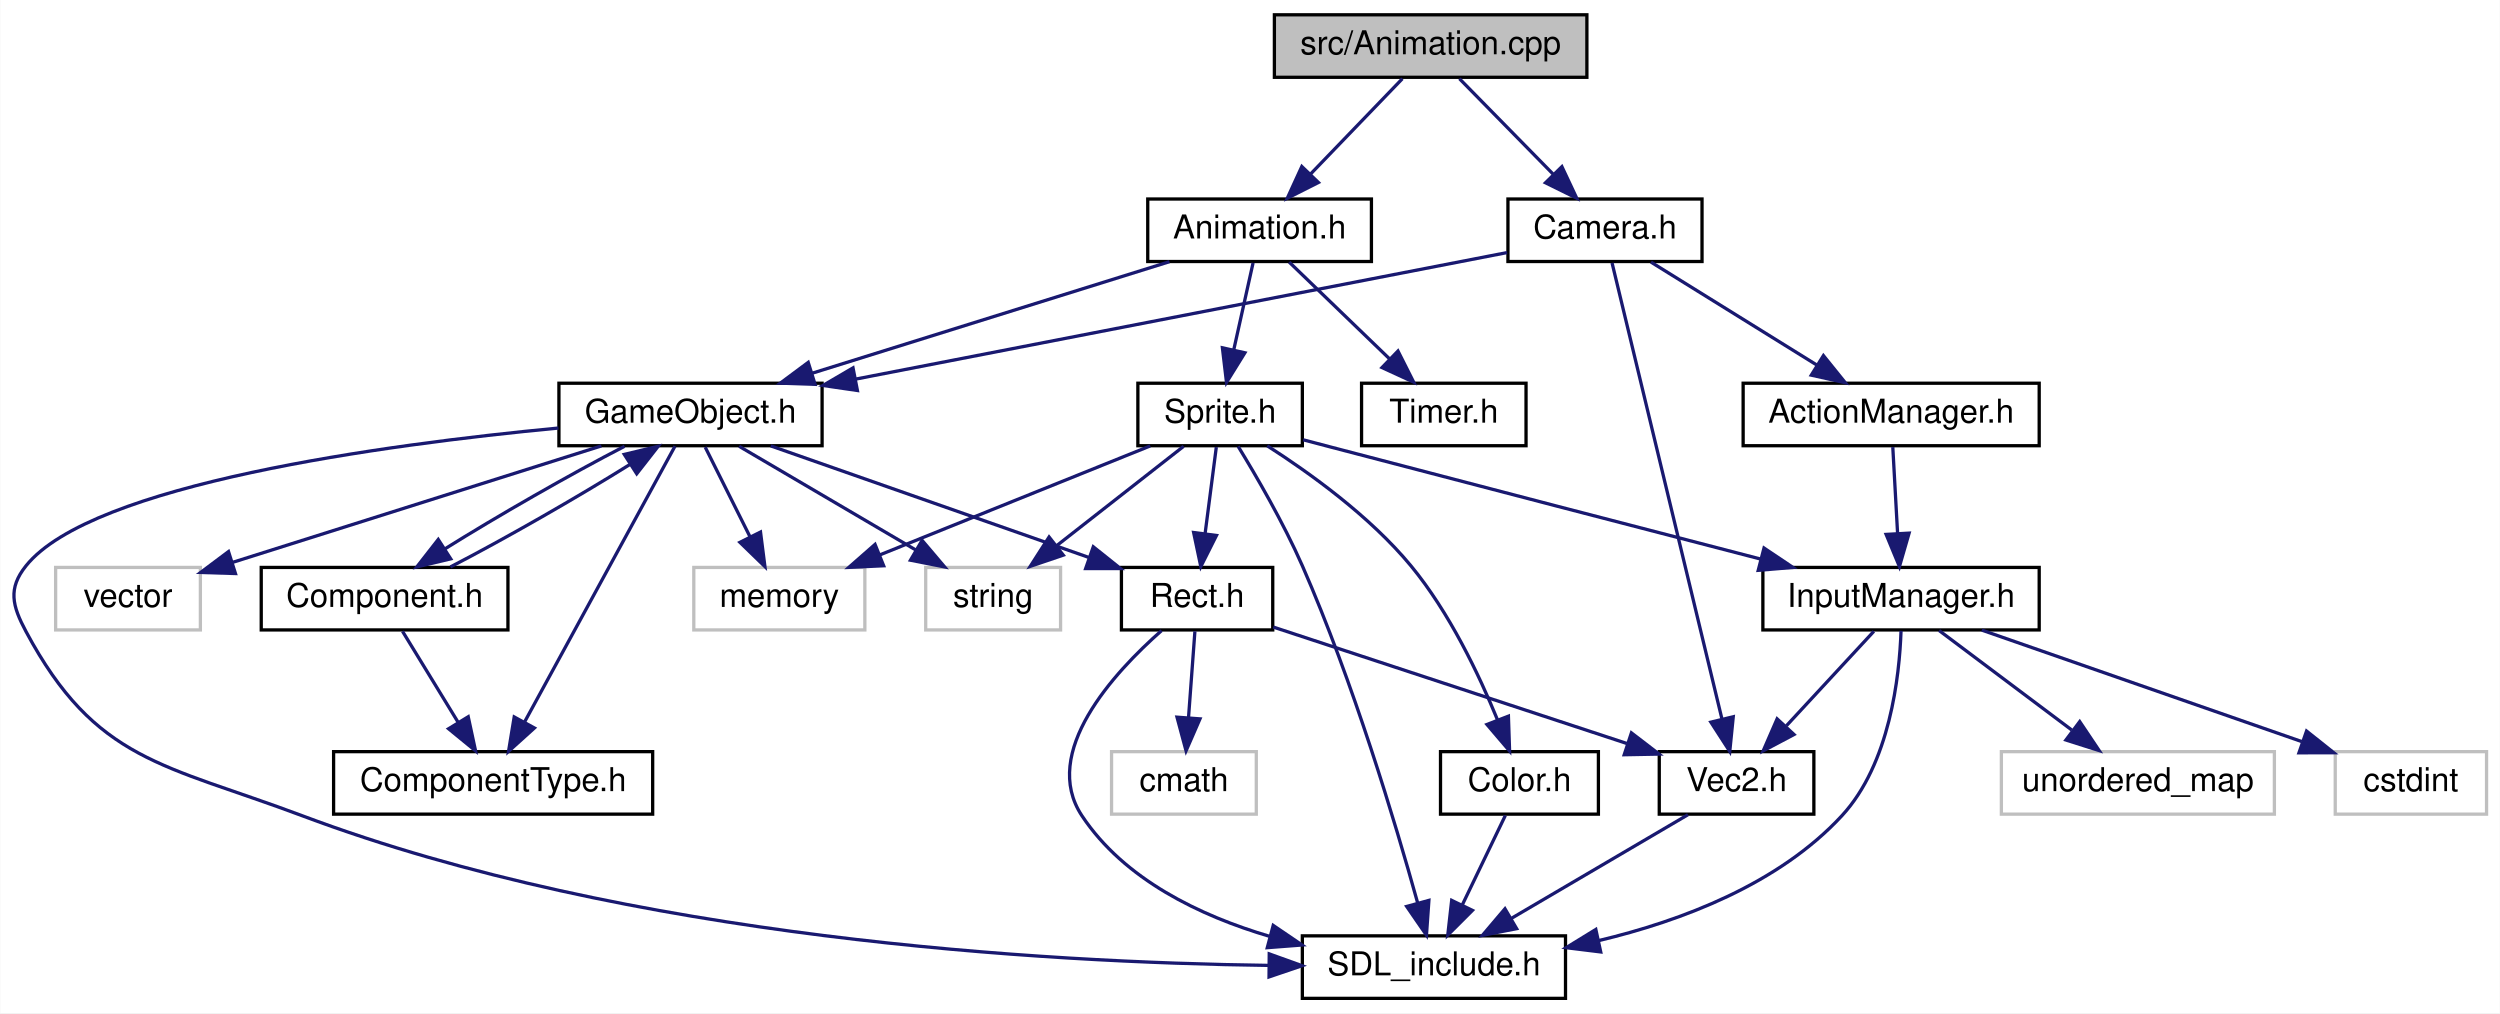
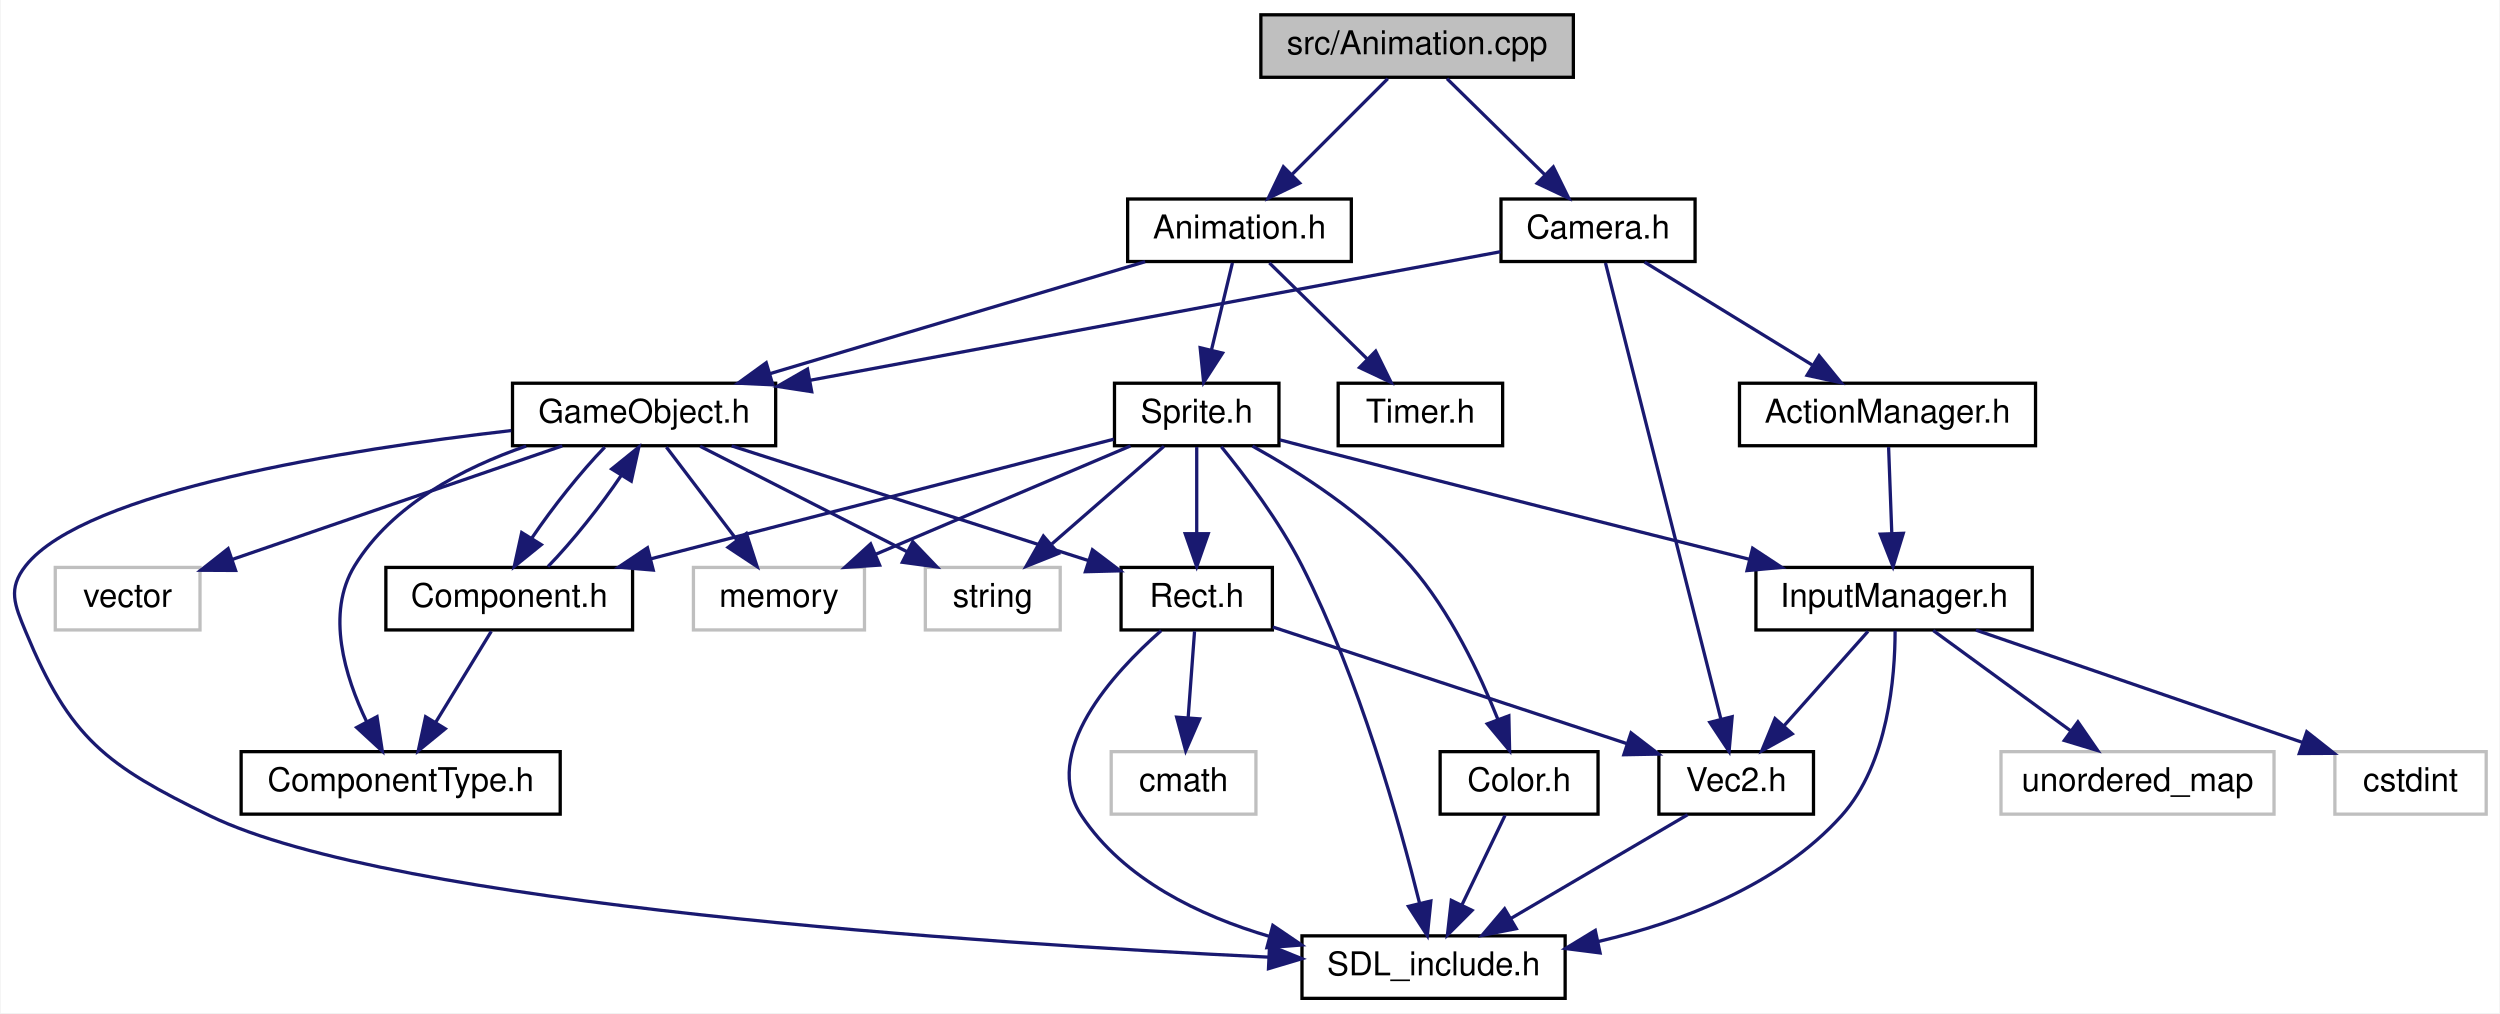
- <svg xmlns="http://www.w3.org/2000/svg" xmlns:xlink="http://www.w3.org/1999/xlink" width="760pt" height="308pt" viewBox="0.00 0.00 759.83 308.00">
+ <svg xmlns="http://www.w3.org/2000/svg" xmlns:xlink="http://www.w3.org/1999/xlink" width="760pt" height="308pt" viewBox="0.00 0.00 759.60 308.00">
  <g id="graph0" class="graph" transform="scale(1 1) rotate(0) translate(4 304)">
-     <polygon fill="white" stroke="none" points="-4,4 -4,-304 755.829,-304 755.829,4 -4,4" />
+     <polygon fill="white" stroke="none" points="-4,4 -4,-304 755.603,-304 755.603,4 -4,4" />
    <g id="node1" class="node">
-       <polygon fill="#bfbfbf" stroke="black" points="383.329,-280.5 383.329,-299.5 478.329,-299.5 478.329,-280.5 383.329,-280.5" />
-       <text text-anchor="middle" x="430.829" y="-287.5" font-family="Helvetica,sans-Serif" font-size="10.00">src/Animation.cpp</text>
+       <polygon fill="#bfbfbf" stroke="black" points="379.103,-280.5 379.103,-299.5 474.103,-299.5 474.103,-280.5 379.103,-280.5" />
+       <text text-anchor="middle" x="426.603" y="-287.5" font-family="Helvetica,sans-Serif" font-size="10.00">src/Animation.cpp</text>
    </g>
    <g id="node2" class="node">
      <g id="a_node2">
        <a xlink:href="Animation_8h.html" target="_top" xlink:title="Animation.h">
-           <polygon fill="white" stroke="black" points="344.829,-224.5 344.829,-243.5 412.829,-243.5 412.829,-224.5 344.829,-224.5" />
-           <text text-anchor="middle" x="378.829" y="-231.5" font-family="Helvetica,sans-Serif" font-size="10.00">Animation.h</text>
+           <polygon fill="white" stroke="black" points="338.603,-224.5 338.603,-243.5 406.603,-243.5 406.603,-224.5 338.603,-224.5" />
+           <text text-anchor="middle" x="372.603" y="-231.5" font-family="Helvetica,sans-Serif" font-size="10.00">Animation.h</text>
        </a>
      </g>
    </g>
    <g id="edge1" class="edge">
-       <path fill="none" stroke="midnightblue" d="M422.242,-280.083C414.67,-272.22 403.451,-260.569 394.314,-251.081" />
-       <polygon fill="midnightblue" stroke="midnightblue" points="396.713,-248.527 387.256,-243.751 391.671,-253.382 396.713,-248.527" />
+       <path fill="none" stroke="midnightblue" d="M417.686,-280.083C409.823,-272.22 398.172,-260.569 388.684,-251.081" />
+       <polygon fill="midnightblue" stroke="midnightblue" points="390.9,-248.347 381.354,-243.751 385.95,-253.297 390.9,-248.347" />
    </g>
    <g id="node19" class="node">
      <g id="a_node19">
        <a xlink:href="Camera_8h.html" target="_top" xlink:title="Camera.h">
-           <polygon fill="white" stroke="black" points="454.329,-224.5 454.329,-243.5 513.329,-243.5 513.329,-224.5 454.329,-224.5" />
-           <text text-anchor="middle" x="483.829" y="-231.5" font-family="Helvetica,sans-Serif" font-size="10.00">Camera.h</text>
-         </a>
-       </g>
-     </g>
-     <g id="edge29" class="edge">
-       <path fill="none" stroke="midnightblue" d="M439.581,-280.083C447.298,-272.22 458.733,-260.569 468.045,-251.081" />
-       <polygon fill="midnightblue" stroke="midnightblue" points="470.733,-253.34 475.24,-243.751 465.737,-248.436 470.733,-253.34" />
+           <polygon fill="white" stroke="black" points="452.103,-224.5 452.103,-243.5 511.103,-243.5 511.103,-224.5 452.103,-224.5" />
+           <text text-anchor="middle" x="481.603" y="-231.5" font-family="Helvetica,sans-Serif" font-size="10.00">Camera.h</text>
+         </a>
+       </g>
+     </g>
+     <g id="edge30" class="edge">
+       <path fill="none" stroke="midnightblue" d="M435.685,-280.083C443.774,-272.141 455.799,-260.335 465.513,-250.797" />
+       <polygon fill="midnightblue" stroke="midnightblue" points="468.006,-253.254 472.69,-243.751 463.102,-248.26 468.006,-253.254" />
    </g>
    <g id="node3" class="node">
      <g id="a_node3">
        <a xlink:href="GameObject_8h.html" target="_top" xlink:title="GameObject.h">
-           <polygon fill="white" stroke="black" points="165.829,-168.5 165.829,-187.5 245.829,-187.5 245.829,-168.5 165.829,-168.5" />
-           <text text-anchor="middle" x="205.829" y="-175.5" font-family="Helvetica,sans-Serif" font-size="10.00">GameObject.h</text>
+           <polygon fill="white" stroke="black" points="151.603,-168.5 151.603,-187.5 231.603,-187.5 231.603,-168.5 151.603,-168.5" />
+           <text text-anchor="middle" x="191.603" y="-175.5" font-family="Helvetica,sans-Serif" font-size="10.00">GameObject.h</text>
        </a>
      </g>
    </g>
    <g id="edge2" class="edge">
-       <path fill="none" stroke="midnightblue" d="M351.416,-224.444C322.059,-215.28 275.309,-200.688 242.733,-190.519" />
-       <polygon fill="midnightblue" stroke="midnightblue" points="243.701,-187.155 233.113,-187.516 241.616,-193.837 243.701,-187.155" />
+       <path fill="none" stroke="midnightblue" d="M343.923,-224.444C313.076,-215.241 263.875,-200.562 229.774,-190.388" />
+       <polygon fill="midnightblue" stroke="midnightblue" points="230.732,-187.021 220.149,-187.516 228.731,-193.729 230.732,-187.021" />
    </g>
    <g id="node13" class="node">
      <g id="a_node13">
        <a xlink:href="Sprite_8h.html" target="_top" xlink:title="Sprite.h">
-           <polygon fill="white" stroke="black" points="341.829,-168.5 341.829,-187.5 391.829,-187.5 391.829,-168.5 341.829,-168.5" />
-           <text text-anchor="middle" x="366.829" y="-175.5" font-family="Helvetica,sans-Serif" font-size="10.00">Sprite.h</text>
+           <polygon fill="white" stroke="black" points="334.603,-168.5 334.603,-187.5 384.603,-187.5 384.603,-168.5 334.603,-168.5" />
+           <text text-anchor="middle" x="359.603" y="-175.5" font-family="Helvetica,sans-Serif" font-size="10.00">Sprite.h</text>
        </a>
      </g>
    </g>
    <g id="edge16" class="edge">
-       <path fill="none" stroke="midnightblue" d="M376.847,-224.083C375.257,-216.927 372.97,-206.635 370.982,-197.691" />
-       <polygon fill="midnightblue" stroke="midnightblue" points="374.359,-196.754 368.773,-187.751 367.526,-198.272 374.359,-196.754" />
+       <path fill="none" stroke="midnightblue" d="M370.456,-224.083C368.734,-216.927 366.256,-206.635 364.103,-197.691" />
+       <polygon fill="midnightblue" stroke="midnightblue" points="367.453,-196.654 361.71,-187.751 360.648,-198.293 367.453,-196.654" />
    </g>
    <g id="node18" class="node">
      <g id="a_node18">
        <a xlink:href="Timer_8h.html" target="_top" xlink:title="Timer.h">
-           <polygon fill="white" stroke="black" points="409.829,-168.5 409.829,-187.5 459.829,-187.5 459.829,-168.5 409.829,-168.5" />
-           <text text-anchor="middle" x="434.829" y="-175.5" font-family="Helvetica,sans-Serif" font-size="10.00">Timer.h</text>
-         </a>
-       </g>
-     </g>
-     <g id="edge28" class="edge">
-       <path fill="none" stroke="midnightblue" d="M387.826,-224.324C396.023,-216.42 408.334,-204.548 418.301,-194.938" />
-       <polygon fill="midnightblue" stroke="midnightblue" points="420.899,-197.295 425.668,-187.834 416.04,-192.256 420.899,-197.295" />
+           <polygon fill="white" stroke="black" points="402.603,-168.5 402.603,-187.5 452.603,-187.5 452.603,-168.5 402.603,-168.5" />
+           <text text-anchor="middle" x="427.603" y="-175.5" font-family="Helvetica,sans-Serif" font-size="10.00">Timer.h</text>
+         </a>
+       </g>
+     </g>
+     <g id="edge29" class="edge">
+       <path fill="none" stroke="midnightblue" d="M381.685,-224.083C389.774,-216.141 401.799,-204.335 411.513,-194.797" />
+       <polygon fill="midnightblue" stroke="midnightblue" points="414.006,-197.254 418.69,-187.751 409.102,-192.26 414.006,-197.254" />
    </g>
    <g id="node4" class="node">
      <g id="a_node4">
        <a xlink:href="SDL__include_8h.html" target="_top" xlink:title="SDL_include.h">
-           <polygon fill="white" stroke="black" points="391.829,-0.5 391.829,-19.5 471.829,-19.5 471.829,-0.5 391.829,-0.5" />
-           <text text-anchor="middle" x="431.829" y="-7.5" font-family="Helvetica,sans-Serif" font-size="10.00">SDL_include.h</text>
+           <polygon fill="white" stroke="black" points="391.603,-0.5 391.603,-19.5 471.603,-19.5 471.603,-0.5 391.603,-0.5" />
+           <text text-anchor="middle" x="431.603" y="-7.5" font-family="Helvetica,sans-Serif" font-size="10.00">SDL_include.h</text>
        </a>
      </g>
    </g>
    <g id="edge3" class="edge">
-       <path fill="none" stroke="midnightblue" d="M165.674,-173.876C112.669,-168.823 23.719,-156.808 3.829,-132 -1.732,-125.065 -0.366,-119.837 3.829,-112 25,-72.44 45.821,-71.766 87.829,-56 187.325,-18.658 313.082,-11.414 381.637,-10.518" />
-       <polygon fill="midnightblue" stroke="midnightblue" points="381.763,-14.017 391.731,-10.427 381.699,-7.017 381.763,-14.017" />
+       <path fill="none" stroke="midnightblue" d="M151.231,-173.113C101.578,-167.402 21.635,-154.858 3.603,-132 -1.902,-125.021 0.201,-120.212 3.603,-112 17.073,-79.481 27.953,-71.402 59.603,-56 115.238,-28.927 293.58,-17.242 381.559,-13.024" />
+       <polygon fill="midnightblue" stroke="midnightblue" points="381.745,-16.519 391.572,-12.558 381.42,-9.527 381.745,-16.519" />
    </g>
    <g id="node5" class="node">
-       <polygon fill="white" stroke="#bfbfbf" points="12.829,-112.5 12.829,-131.5 56.829,-131.5 56.829,-112.5 12.829,-112.5" />
-       <text text-anchor="middle" x="34.829" y="-119.5" font-family="Helvetica,sans-Serif" font-size="10.00">vector</text>
+       <polygon fill="white" stroke="#bfbfbf" points="12.603,-112.5 12.603,-131.5 56.603,-131.5 56.603,-112.5 12.603,-112.5" />
+       <text text-anchor="middle" x="34.603" y="-119.5" font-family="Helvetica,sans-Serif" font-size="10.00">vector</text>
    </g>
    <g id="edge4" class="edge">
-       <path fill="none" stroke="midnightblue" d="M178.733,-168.444C148.311,-158.837 98.992,-143.262 66.732,-133.075" />
-       <polygon fill="midnightblue" stroke="midnightblue" points="67.493,-129.645 56.903,-129.971 65.385,-136.32 67.493,-129.645" />
+       <path fill="none" stroke="midnightblue" d="M166.726,-168.444C139.537,-159.092 95.908,-144.086 66.289,-133.898" />
+       <polygon fill="midnightblue" stroke="midnightblue" points="67.42,-130.586 56.825,-130.643 65.143,-137.206 67.42,-130.586" />
    </g>
    <g id="node6" class="node">
-       <polygon fill="white" stroke="#bfbfbf" points="206.829,-112.5 206.829,-131.5 258.829,-131.5 258.829,-112.5 206.829,-112.5" />
-       <text text-anchor="middle" x="232.829" y="-119.5" font-family="Helvetica,sans-Serif" font-size="10.00">memory</text>
+       <polygon fill="white" stroke="#bfbfbf" points="206.603,-112.5 206.603,-131.5 258.603,-131.5 258.603,-112.5 206.603,-112.5" />
+       <text text-anchor="middle" x="232.603" y="-119.5" font-family="Helvetica,sans-Serif" font-size="10.00">memory</text>
    </g>
    <g id="edge5" class="edge">
-       <path fill="none" stroke="midnightblue" d="M210.287,-168.083C213.983,-160.691 219.352,-149.953 223.923,-140.811" />
-       <polygon fill="midnightblue" stroke="midnightblue" points="227.111,-142.261 228.453,-131.751 220.85,-139.13 227.111,-142.261" />
+       <path fill="none" stroke="midnightblue" d="M198.373,-168.083C204.165,-160.455 212.662,-149.264 219.741,-139.941" />
+       <polygon fill="midnightblue" stroke="midnightblue" points="222.699,-141.832 225.959,-131.751 217.124,-137.599 222.699,-141.832" />
    </g>
    <g id="node7" class="node">
-       <polygon fill="white" stroke="#bfbfbf" points="277.329,-112.5 277.329,-131.5 318.329,-131.5 318.329,-112.5 277.329,-112.5" />
-       <text text-anchor="middle" x="297.829" y="-119.5" font-family="Helvetica,sans-Serif" font-size="10.00">string</text>
+       <polygon fill="white" stroke="#bfbfbf" points="277.103,-112.5 277.103,-131.5 318.103,-131.5 318.103,-112.5 277.103,-112.5" />
+       <text text-anchor="middle" x="297.603" y="-119.5" font-family="Helvetica,sans-Serif" font-size="10.00">string</text>
    </g>
    <g id="edge6" class="edge">
-       <path fill="none" stroke="midnightblue" d="M220.61,-168.324C235.096,-159.822 257.402,-146.729 274.322,-136.797" />
-       <polygon fill="midnightblue" stroke="midnightblue" points="276.232,-139.735 283.084,-131.655 272.688,-133.698 276.232,-139.735" />
+       <path fill="none" stroke="midnightblue" d="M208.634,-168.324C225.633,-159.664 251.979,-146.242 271.596,-136.249" />
+       <polygon fill="midnightblue" stroke="midnightblue" points="273.293,-139.312 280.615,-131.655 270.115,-133.075 273.293,-139.312" />
    </g>
    <g id="node8" class="node">
      <g id="a_node8">
        <a xlink:href="Component_8h.html" target="_top" xlink:title="Component.h">
-           <polygon fill="white" stroke="black" points="75.329,-112.5 75.329,-131.5 150.329,-131.5 150.329,-112.5 75.329,-112.5" />
-           <text text-anchor="middle" x="112.829" y="-119.5" font-family="Helvetica,sans-Serif" font-size="10.00">Component.h</text>
+           <polygon fill="white" stroke="black" points="113.103,-112.5 113.103,-131.5 188.103,-131.5 188.103,-112.5 113.103,-112.5" />
+           <text text-anchor="middle" x="150.603" y="-119.5" font-family="Helvetica,sans-Serif" font-size="10.00">Component.h</text>
        </a>
      </g>
    </g>
    <g id="edge7" class="edge">
-       <path fill="none" stroke="midnightblue" d="M185.772,-168.324C169.44,-159.9 146.875,-146.971 131.058,-137.074" />
-       <polygon fill="midnightblue" stroke="midnightblue" points="132.929,-134.116 122.623,-131.655 129.145,-140.005 132.929,-134.116" />
+       <path fill="none" stroke="midnightblue" d="M179.666,-168.083C172.419,-160.613 163.752,-149.724 157.54,-140.52" />
+       <polygon fill="midnightblue" stroke="midnightblue" points="160.353,-138.415 152.116,-131.751 154.4,-142.097 160.353,-138.415" />
    </g>
    <g id="node9" class="node">
      <g id="a_node9">
        <a xlink:href="ComponentType_8h.html" target="_top" xlink:title="ComponentType.h">
-           <polygon fill="white" stroke="black" points="97.329,-56.5 97.329,-75.5 194.329,-75.5 194.329,-56.5 97.329,-56.5" />
-           <text text-anchor="middle" x="145.829" y="-63.5" font-family="Helvetica,sans-Serif" font-size="10.00">ComponentType.h</text>
+           <polygon fill="white" stroke="black" points="69.103,-56.5 69.103,-75.5 166.103,-75.5 166.103,-56.5 69.103,-56.5" />
+           <text text-anchor="middle" x="117.603" y="-63.5" font-family="Helvetica,sans-Serif" font-size="10.00">ComponentType.h</text>
        </a>
      </g>
    </g>
    <g id="edge10" class="edge">
-       <path fill="none" stroke="midnightblue" d="M201.121,-168.368C191.306,-150.376 168.492,-108.55 155.443,-84.627" />
-       <polygon fill="midnightblue" stroke="midnightblue" points="158.376,-82.694 150.515,-75.591 152.231,-86.046 158.376,-82.694" />
+       <path fill="none" stroke="midnightblue" d="M155.751,-168.397C136.723,-161.81 114.976,-150.589 103.603,-132 94.78,-117.579 100.634,-98.385 107.26,-84.599" />
+       <polygon fill="midnightblue" stroke="midnightblue" points="110.408,-86.133 112.022,-75.661 104.23,-82.841 110.408,-86.133" />
    </g>
    <g id="node10" class="node">
      <g id="a_node10">
        <a xlink:href="Rect_8h.html" target="_top" xlink:title="Rect.h">
-           <polygon fill="white" stroke="black" points="336.829,-112.5 336.829,-131.5 382.829,-131.5 382.829,-112.5 336.829,-112.5" />
-           <text text-anchor="middle" x="359.829" y="-119.5" font-family="Helvetica,sans-Serif" font-size="10.00">Rect.h</text>
+           <polygon fill="white" stroke="black" points="336.603,-112.5 336.603,-131.5 382.603,-131.5 382.603,-112.5 336.603,-112.5" />
+           <text text-anchor="middle" x="359.603" y="-119.5" font-family="Helvetica,sans-Serif" font-size="10.00">Rect.h</text>
        </a>
      </g>
    </g>
    <g id="edge11" class="edge">
-       <path fill="none" stroke="midnightblue" d="M230.23,-168.444C256.329,-159.292 297.869,-144.726 326.863,-134.559" />
-       <polygon fill="midnightblue" stroke="midnightblue" points="328.271,-137.775 336.549,-131.163 325.954,-131.169 328.271,-137.775" />
+       <path fill="none" stroke="midnightblue" d="M218.223,-168.444C247.611,-158.998 294.946,-143.783 326.652,-133.592" />
+       <polygon fill="midnightblue" stroke="midnightblue" points="327.905,-136.865 336.354,-130.473 325.762,-130.201 327.905,-136.865" />
    </g>
    <g id="edge9" class="edge">
-       <path fill="none" stroke="midnightblue" d="M132.844,-131.655C149.165,-140.071 171.73,-152.999 187.559,-162.901" />
-       <polygon fill="midnightblue" stroke="midnightblue" points="185.696,-165.864 196.001,-168.324 189.479,-159.974 185.696,-165.864" />
+       <path fill="none" stroke="midnightblue" d="M162.378,-131.751C169.681,-139.248 178.462,-150.275 184.724,-159.566" />
+       <polygon fill="midnightblue" stroke="midnightblue" points="181.758,-161.424 189.999,-168.083 187.71,-157.738 181.758,-161.424" />
    </g>
    <g id="edge8" class="edge">
-       <path fill="none" stroke="midnightblue" d="M118.278,-112.083C122.843,-104.613 129.497,-93.724 135.122,-84.52" />
-       <polygon fill="midnightblue" stroke="midnightblue" points="138.253,-86.109 140.481,-75.751 132.28,-82.459 138.253,-86.109" />
+       <path fill="none" stroke="midnightblue" d="M145.154,-112.083C140.589,-104.613 133.935,-93.724 128.31,-84.52" />
+       <polygon fill="midnightblue" stroke="midnightblue" points="131.152,-82.459 122.951,-75.751 125.179,-86.109 131.152,-82.459" />
    </g>
    <g id="edge12" class="edge">
-       <path fill="none" stroke="midnightblue" d="M349.031,-112.296C334.553,-99.545 312.064,-75.217 324.829,-56 337.689,-36.639 360.681,-25.59 382.063,-19.292" />
-       <polygon fill="midnightblue" stroke="midnightblue" points="382.968,-22.674 391.733,-16.721 381.169,-15.909 382.968,-22.674" />
+       <path fill="none" stroke="midnightblue" d="M348.805,-112.296C334.327,-99.545 311.838,-75.217 324.603,-56 337.464,-36.639 360.455,-25.59 381.838,-19.292" />
+       <polygon fill="midnightblue" stroke="midnightblue" points="382.743,-22.674 391.507,-16.721 380.943,-15.909 382.743,-22.674" />
    </g>
    <g id="node11" class="node">
      <g id="a_node11">
        <a xlink:href="Vec2_8h.html" target="_top" xlink:title="Vec2.h">
-           <polygon fill="white" stroke="black" points="500.329,-56.5 500.329,-75.5 547.329,-75.5 547.329,-56.5 500.329,-56.5" />
-           <text text-anchor="middle" x="523.829" y="-63.5" font-family="Helvetica,sans-Serif" font-size="10.00">Vec2.h</text>
+           <polygon fill="white" stroke="black" points="500.103,-56.5 500.103,-75.5 547.103,-75.5 547.103,-56.5 500.103,-56.5" />
+           <text text-anchor="middle" x="523.603" y="-63.5" font-family="Helvetica,sans-Serif" font-size="10.00">Vec2.h</text>
        </a>
      </g>
    </g>
    <g id="edge13" class="edge">
-       <path fill="none" stroke="midnightblue" d="M382.978,-113.378C411.023,-104.143 458.478,-88.518 490.467,-77.985" />
-       <polygon fill="midnightblue" stroke="midnightblue" points="491.862,-81.21 500.266,-74.758 489.673,-74.562 491.862,-81.21" />
+       <path fill="none" stroke="midnightblue" d="M382.752,-113.378C410.797,-104.143 458.252,-88.518 490.242,-77.985" />
+       <polygon fill="midnightblue" stroke="midnightblue" points="491.637,-81.21 500.04,-74.758 489.447,-74.562 491.637,-81.21" />
    </g>
    <g id="node12" class="node">
-       <polygon fill="white" stroke="#bfbfbf" points="333.829,-56.5 333.829,-75.5 377.829,-75.5 377.829,-56.5 333.829,-56.5" />
-       <text text-anchor="middle" x="355.829" y="-63.5" font-family="Helvetica,sans-Serif" font-size="10.00">cmath</text>
+       <polygon fill="white" stroke="#bfbfbf" points="333.603,-56.5 333.603,-75.5 377.603,-75.5 377.603,-56.5 333.603,-56.5" />
+       <text text-anchor="middle" x="355.603" y="-63.5" font-family="Helvetica,sans-Serif" font-size="10.00">cmath</text>
    </g>
    <g id="edge15" class="edge">
-       <path fill="none" stroke="midnightblue" d="M359.168,-112.083C358.644,-105.006 357.892,-94.861 357.235,-85.987" />
-       <polygon fill="midnightblue" stroke="midnightblue" points="360.706,-85.465 356.477,-75.751 353.725,-85.982 360.706,-85.465" />
+       <path fill="none" stroke="midnightblue" d="M358.943,-112.083C358.418,-105.006 357.667,-94.861 357.01,-85.987" />
+       <polygon fill="midnightblue" stroke="midnightblue" points="360.481,-85.465 356.251,-75.751 353.5,-85.982 360.481,-85.465" />
    </g>
    <g id="edge14" class="edge">
-       <path fill="none" stroke="midnightblue" d="M509.047,-56.324C494.562,-47.822 472.256,-34.729 455.335,-24.797" />
-       <polygon fill="midnightblue" stroke="midnightblue" points="456.969,-21.698 446.573,-19.654 453.426,-27.735 456.969,-21.698" />
+       <path fill="none" stroke="midnightblue" d="M508.822,-56.324C494.336,-47.822 472.03,-34.729 455.11,-24.797" />
+       <polygon fill="midnightblue" stroke="midnightblue" points="456.744,-21.698 446.348,-19.654 453.2,-27.735 456.744,-21.698" />
    </g>
    <g id="edge17" class="edge">
-       <path fill="none" stroke="midnightblue" d="M372.317,-168.287C377.757,-159.4 386.087,-145.096 391.829,-132 407.244,-96.84 420.139,-53.753 426.848,-29.638" />
-       <polygon fill="midnightblue" stroke="midnightblue" points="430.3,-30.284 429.556,-19.716 423.547,-28.442 430.3,-30.284" />
+       <path fill="none" stroke="midnightblue" d="M367.073,-168.206C374.175,-159.487 384.761,-145.513 391.603,-132 409.032,-97.579 421.277,-53.907 427.313,-29.558" />
+       <polygon fill="midnightblue" stroke="midnightblue" points="430.783,-30.098 429.71,-19.558 423.975,-28.467 430.783,-30.098" />
    </g>
    <g id="edge19" class="edge">
-       <path fill="none" stroke="midnightblue" d="M345.596,-168.444C323.445,-159.517 288.51,-145.439 263.393,-135.317" />
-       <polygon fill="midnightblue" stroke="midnightblue" points="264.545,-132.008 253.962,-131.516 261.929,-138.501 264.545,-132.008" />
+       <path fill="none" stroke="midnightblue" d="M339.48,-168.444C318.579,-159.557 285.668,-145.563 261.887,-135.451" />
+       <polygon fill="midnightblue" stroke="midnightblue" points="263.205,-132.208 252.632,-131.516 260.466,-138.65 263.205,-132.208" />
    </g>
    <g id="edge18" class="edge">
-       <path fill="none" stroke="midnightblue" d="M355.743,-168.324C345.343,-160.185 329.568,-147.839 317.107,-138.087" />
-       <polygon fill="midnightblue" stroke="midnightblue" points="319.149,-135.241 309.116,-131.834 314.834,-140.753 319.149,-135.241" />
-     </g>
-     <g id="edge22" class="edge">
-       <path fill="none" stroke="midnightblue" d="M365.673,-168.083C364.745,-160.927 363.411,-150.635 362.252,-141.691" />
-       <polygon fill="midnightblue" stroke="midnightblue" points="365.72,-141.218 360.963,-131.751 358.778,-142.118 365.72,-141.218" />
+       <path fill="none" stroke="midnightblue" d="M349.642,-168.324C340.477,-160.341 326.666,-148.313 315.575,-138.653" />
+       <polygon fill="midnightblue" stroke="midnightblue" points="317.585,-135.762 307.746,-131.834 312.988,-141.041 317.585,-135.762" />
+     </g>
+     <g id="edge20" class="edge">
+       <path fill="none" stroke="midnightblue" d="M334.393,-170.486C299.515,-161.475 236.051,-145.078 193.604,-134.11" />
+       <polygon fill="midnightblue" stroke="midnightblue" points="194.383,-130.697 183.825,-131.584 192.632,-137.474 194.383,-130.697" />
+     </g>
+     <g id="edge23" class="edge">
+       <path fill="none" stroke="midnightblue" d="M359.603,-168.083C359.603,-161.006 359.603,-150.861 359.603,-141.986" />
+       <polygon fill="midnightblue" stroke="midnightblue" points="363.103,-141.751 359.603,-131.751 356.103,-141.751 363.103,-141.751" />
    </g>
    <g id="node14" class="node">
      <g id="a_node14">
        <a xlink:href="Color_8h.html" target="_top" xlink:title="Color.h">
-           <polygon fill="white" stroke="black" points="433.829,-56.5 433.829,-75.5 481.829,-75.5 481.829,-56.5 433.829,-56.5" />
-           <text text-anchor="middle" x="457.829" y="-63.5" font-family="Helvetica,sans-Serif" font-size="10.00">Color.h</text>
-         </a>
-       </g>
-     </g>
-     <g id="edge20" class="edge">
-       <path fill="none" stroke="midnightblue" d="M381.162,-168.468C393.88,-160.343 412.33,-147.133 424.829,-132 436.517,-117.848 445.554,-98.869 451.191,-85.075" />
-       <polygon fill="midnightblue" stroke="midnightblue" points="454.473,-86.291 454.828,-75.702 447.947,-83.759 454.473,-86.291" />
+           <polygon fill="white" stroke="black" points="433.603,-56.5 433.603,-75.5 481.603,-75.5 481.603,-56.5 433.603,-56.5" />
+           <text text-anchor="middle" x="457.603" y="-63.5" font-family="Helvetica,sans-Serif" font-size="10.00">Color.h</text>
+         </a>
+       </g>
+     </g>
+     <g id="edge21" class="edge">
+       <path fill="none" stroke="midnightblue" d="M376.56,-168.38C390.81,-160.465 410.976,-147.615 424.603,-132 436.672,-118.171 445.657,-99.149 451.18,-85.256" />
+       <polygon fill="midnightblue" stroke="midnightblue" points="454.49,-86.396 454.721,-75.803 447.935,-83.94 454.49,-86.396" />
    </g>
    <g id="node15" class="node">
      <g id="a_node15">
        <a xlink:href="InputManager_8h.html" target="_top" xlink:title="InputManager.h">
-           <polygon fill="white" stroke="black" points="531.829,-112.5 531.829,-131.5 615.829,-131.5 615.829,-112.5 531.829,-112.5" />
-           <text text-anchor="middle" x="573.829" y="-119.5" font-family="Helvetica,sans-Serif" font-size="10.00">InputManager.h</text>
-         </a>
-       </g>
-     </g>
-     <g id="edge23" class="edge">
-       <path fill="none" stroke="midnightblue" d="M392.076,-170.304C395.027,-169.525 397.994,-168.744 400.829,-168 445.225,-156.35 496.067,-143.141 531.087,-134.063" />
-       <polygon fill="midnightblue" stroke="midnightblue" points="532.172,-137.398 540.974,-131.501 530.416,-130.622 532.172,-137.398" />
-     </g>
-     <g id="edge21" class="edge">
-       <path fill="none" stroke="midnightblue" d="M453.535,-56.083C449.976,-48.691 444.806,-37.953 440.404,-28.811" />
-       <polygon fill="midnightblue" stroke="midnightblue" points="443.534,-27.243 436.042,-19.751 437.227,-30.279 443.534,-27.243" />
+           <polygon fill="white" stroke="black" points="529.603,-112.5 529.603,-131.5 613.603,-131.5 613.603,-112.5 529.603,-112.5" />
+           <text text-anchor="middle" x="571.603" y="-119.5" font-family="Helvetica,sans-Serif" font-size="10.00">InputManager.h</text>
+         </a>
+       </g>
    </g>
    <g id="edge24" class="edge">
-       <path fill="none" stroke="midnightblue" d="M573.83,-112.221C573.357,-98.476 570.458,-71.817 555.829,-56 536.678,-35.295 507.256,-24.097 481.878,-18.05" />
-       <polygon fill="midnightblue" stroke="midnightblue" points="482.534,-14.611 472.018,-15.904 481.045,-21.451 482.534,-14.611" />
+       <path fill="none" stroke="midnightblue" d="M384.846,-170.285C387.797,-169.509 390.766,-168.734 393.603,-168 439.298,-156.176 491.686,-142.975 527.735,-133.946" />
+       <polygon fill="midnightblue" stroke="midnightblue" points="528.599,-137.337 537.45,-131.514 526.9,-130.547 528.599,-137.337" />
+     </g>
+     <g id="edge22" class="edge">
+       <path fill="none" stroke="midnightblue" d="M453.31,-56.083C449.751,-48.691 444.581,-37.953 440.179,-28.811" />
+       <polygon fill="midnightblue" stroke="midnightblue" points="443.308,-27.243 435.817,-19.751 437.001,-30.279 443.308,-27.243" />
    </g>
    <g id="edge25" class="edge">
-       <path fill="none" stroke="midnightblue" d="M565.572,-112.083C558.364,-104.298 547.719,-92.802 538.983,-83.367" />
-       <polygon fill="midnightblue" stroke="midnightblue" points="541.294,-80.711 531.932,-75.751 536.157,-85.467 541.294,-80.711" />
+       <path fill="none" stroke="midnightblue" d="M571.91,-112.242C571.908,-98.526 569.895,-71.906 555.603,-56 536.685,-34.946 507.131,-23.732 481.621,-17.765" />
+       <polygon fill="midnightblue" stroke="midnightblue" points="482.22,-14.314 471.71,-15.655 480.762,-21.161 482.22,-14.314" />
+     </g>
+     <g id="edge26" class="edge">
+       <path fill="none" stroke="midnightblue" d="M563.677,-112.083C556.757,-104.298 546.538,-92.802 538.151,-83.367" />
+       <polygon fill="midnightblue" stroke="midnightblue" points="540.641,-80.9 531.382,-75.751 535.41,-85.55 540.641,-80.9" />
    </g>
    <g id="node16" class="node">
-       <polygon fill="white" stroke="#bfbfbf" points="604.329,-56.5 604.329,-75.5 687.329,-75.5 687.329,-56.5 604.329,-56.5" />
-       <text text-anchor="middle" x="645.829" y="-63.5" font-family="Helvetica,sans-Serif" font-size="10.00">unordered_map</text>
-     </g>
-     <g id="edge26" class="edge">
-       <path fill="none" stroke="midnightblue" d="M585.397,-112.324C596.249,-104.185 612.709,-91.84 625.712,-82.087" />
-       <polygon fill="midnightblue" stroke="midnightblue" points="628.15,-84.634 634.05,-75.834 623.95,-79.034 628.15,-84.634" />
+       <polygon fill="white" stroke="#bfbfbf" points="604.103,-56.5 604.103,-75.5 687.103,-75.5 687.103,-56.5 604.103,-56.5" />
+       <text text-anchor="middle" x="645.603" y="-63.5" font-family="Helvetica,sans-Serif" font-size="10.00">unordered_map</text>
+     </g>
+     <g id="edge27" class="edge">
+       <path fill="none" stroke="midnightblue" d="M583.492,-112.324C594.753,-104.107 611.89,-91.602 625.312,-81.807" />
+       <polygon fill="midnightblue" stroke="midnightblue" points="627.483,-84.556 633.497,-75.834 623.356,-78.901 627.483,-84.556" />
    </g>
    <g id="node17" class="node">
-       <polygon fill="white" stroke="#bfbfbf" points="705.829,-56.5 705.829,-75.5 751.829,-75.5 751.829,-56.5 705.829,-56.5" />
-       <text text-anchor="middle" x="728.829" y="-63.5" font-family="Helvetica,sans-Serif" font-size="10.00">cstdint</text>
-     </g>
-     <g id="edge27" class="edge">
-       <path fill="none" stroke="midnightblue" d="M598.389,-112.444C624.657,-103.292 666.467,-88.726 695.649,-78.559" />
-       <polygon fill="midnightblue" stroke="midnightblue" points="697.106,-81.758 705.398,-75.163 694.803,-75.148 697.106,-81.758" />
-     </g>
-     <g id="edge30" class="edge">
-       <path fill="none" stroke="midnightblue" d="M454.078,-227.221C406.773,-218.032 313.863,-199.985 256.093,-188.764" />
-       <polygon fill="midnightblue" stroke="midnightblue" points="256.569,-185.291 246.085,-186.82 255.234,-192.162 256.569,-185.291" />
+       <polygon fill="white" stroke="#bfbfbf" points="705.603,-56.5 705.603,-75.5 751.603,-75.5 751.603,-56.5 705.603,-56.5" />
+       <text text-anchor="middle" x="728.603" y="-63.5" font-family="Helvetica,sans-Serif" font-size="10.00">cstdint</text>
+     </g>
+     <g id="edge28" class="edge">
+       <path fill="none" stroke="midnightblue" d="M596.48,-112.444C623.358,-103.199 666.303,-88.428 695.896,-78.249" />
+       <polygon fill="midnightblue" stroke="midnightblue" points="697.06,-81.551 705.378,-74.988 694.783,-74.931 697.06,-81.551" />
    </g>
    <g id="edge31" class="edge">
-       <path fill="none" stroke="midnightblue" d="M485.979,-224.075C492.276,-197.945 510.766,-121.211 519.352,-85.577" />
-       <polygon fill="midnightblue" stroke="midnightblue" points="522.824,-86.11 521.764,-75.568 516.019,-84.47 522.824,-86.11" />
+       <path fill="none" stroke="midnightblue" d="M451.931,-227.475C402.531,-218.276 302.874,-199.719 242.207,-188.423" />
+       <polygon fill="midnightblue" stroke="midnightblue" points="242.559,-184.928 232.087,-186.538 241.278,-191.81 242.559,-184.928" />
+     </g>
+     <g id="edge32" class="edge">
+       <path fill="none" stroke="midnightblue" d="M483.861,-224.075C490.472,-197.945 509.887,-121.211 518.903,-85.577" />
+       <polygon fill="midnightblue" stroke="midnightblue" points="522.375,-86.121 521.435,-75.568 515.589,-84.404 522.375,-86.121" />
    </g>
    <g id="node20" class="node">
      <g id="a_node20">
        <a xlink:href="ActionManager_8h.html" target="_top" xlink:title="ActionManager.h">
-           <polygon fill="white" stroke="black" points="525.829,-168.5 525.829,-187.5 615.829,-187.5 615.829,-168.5 525.829,-168.5" />
-           <text text-anchor="middle" x="570.829" y="-175.5" font-family="Helvetica,sans-Serif" font-size="10.00">ActionManager.h</text>
-         </a>
-       </g>
-     </g>
-     <g id="edge32" class="edge">
-       <path fill="none" stroke="midnightblue" d="M497.807,-224.324C511.378,-215.9 532.209,-202.971 548.154,-193.074" />
-       <polygon fill="midnightblue" stroke="midnightblue" points="550.235,-195.902 556.885,-187.655 546.543,-189.954 550.235,-195.902" />
+           <polygon fill="white" stroke="black" points="524.603,-168.5 524.603,-187.5 614.603,-187.5 614.603,-168.5 524.603,-168.5" />
+           <text text-anchor="middle" x="569.603" y="-175.5" font-family="Helvetica,sans-Serif" font-size="10.00">ActionManager.h</text>
+         </a>
+       </g>
    </g>
    <g id="edge33" class="edge">
-       <path fill="none" stroke="midnightblue" d="M571.324,-168.083C571.717,-161.006 572.281,-150.861 572.774,-141.986" />
-       <polygon fill="midnightblue" stroke="midnightblue" points="576.282,-141.93 573.343,-131.751 569.293,-141.542 576.282,-141.93" />
+       <path fill="none" stroke="midnightblue" d="M495.742,-224.324C509.469,-215.9 530.539,-202.971 546.667,-193.074" />
+       <polygon fill="midnightblue" stroke="midnightblue" points="548.807,-195.868 555.499,-187.655 545.146,-189.902 548.807,-195.868" />
+     </g>
+     <g id="edge34" class="edge">
+       <path fill="none" stroke="midnightblue" d="M569.933,-168.083C570.195,-161.006 570.571,-150.861 570.9,-141.986" />
+       <polygon fill="midnightblue" stroke="midnightblue" points="574.406,-141.874 571.279,-131.751 567.411,-141.615 574.406,-141.874" />
    </g>
  </g>
</svg>
